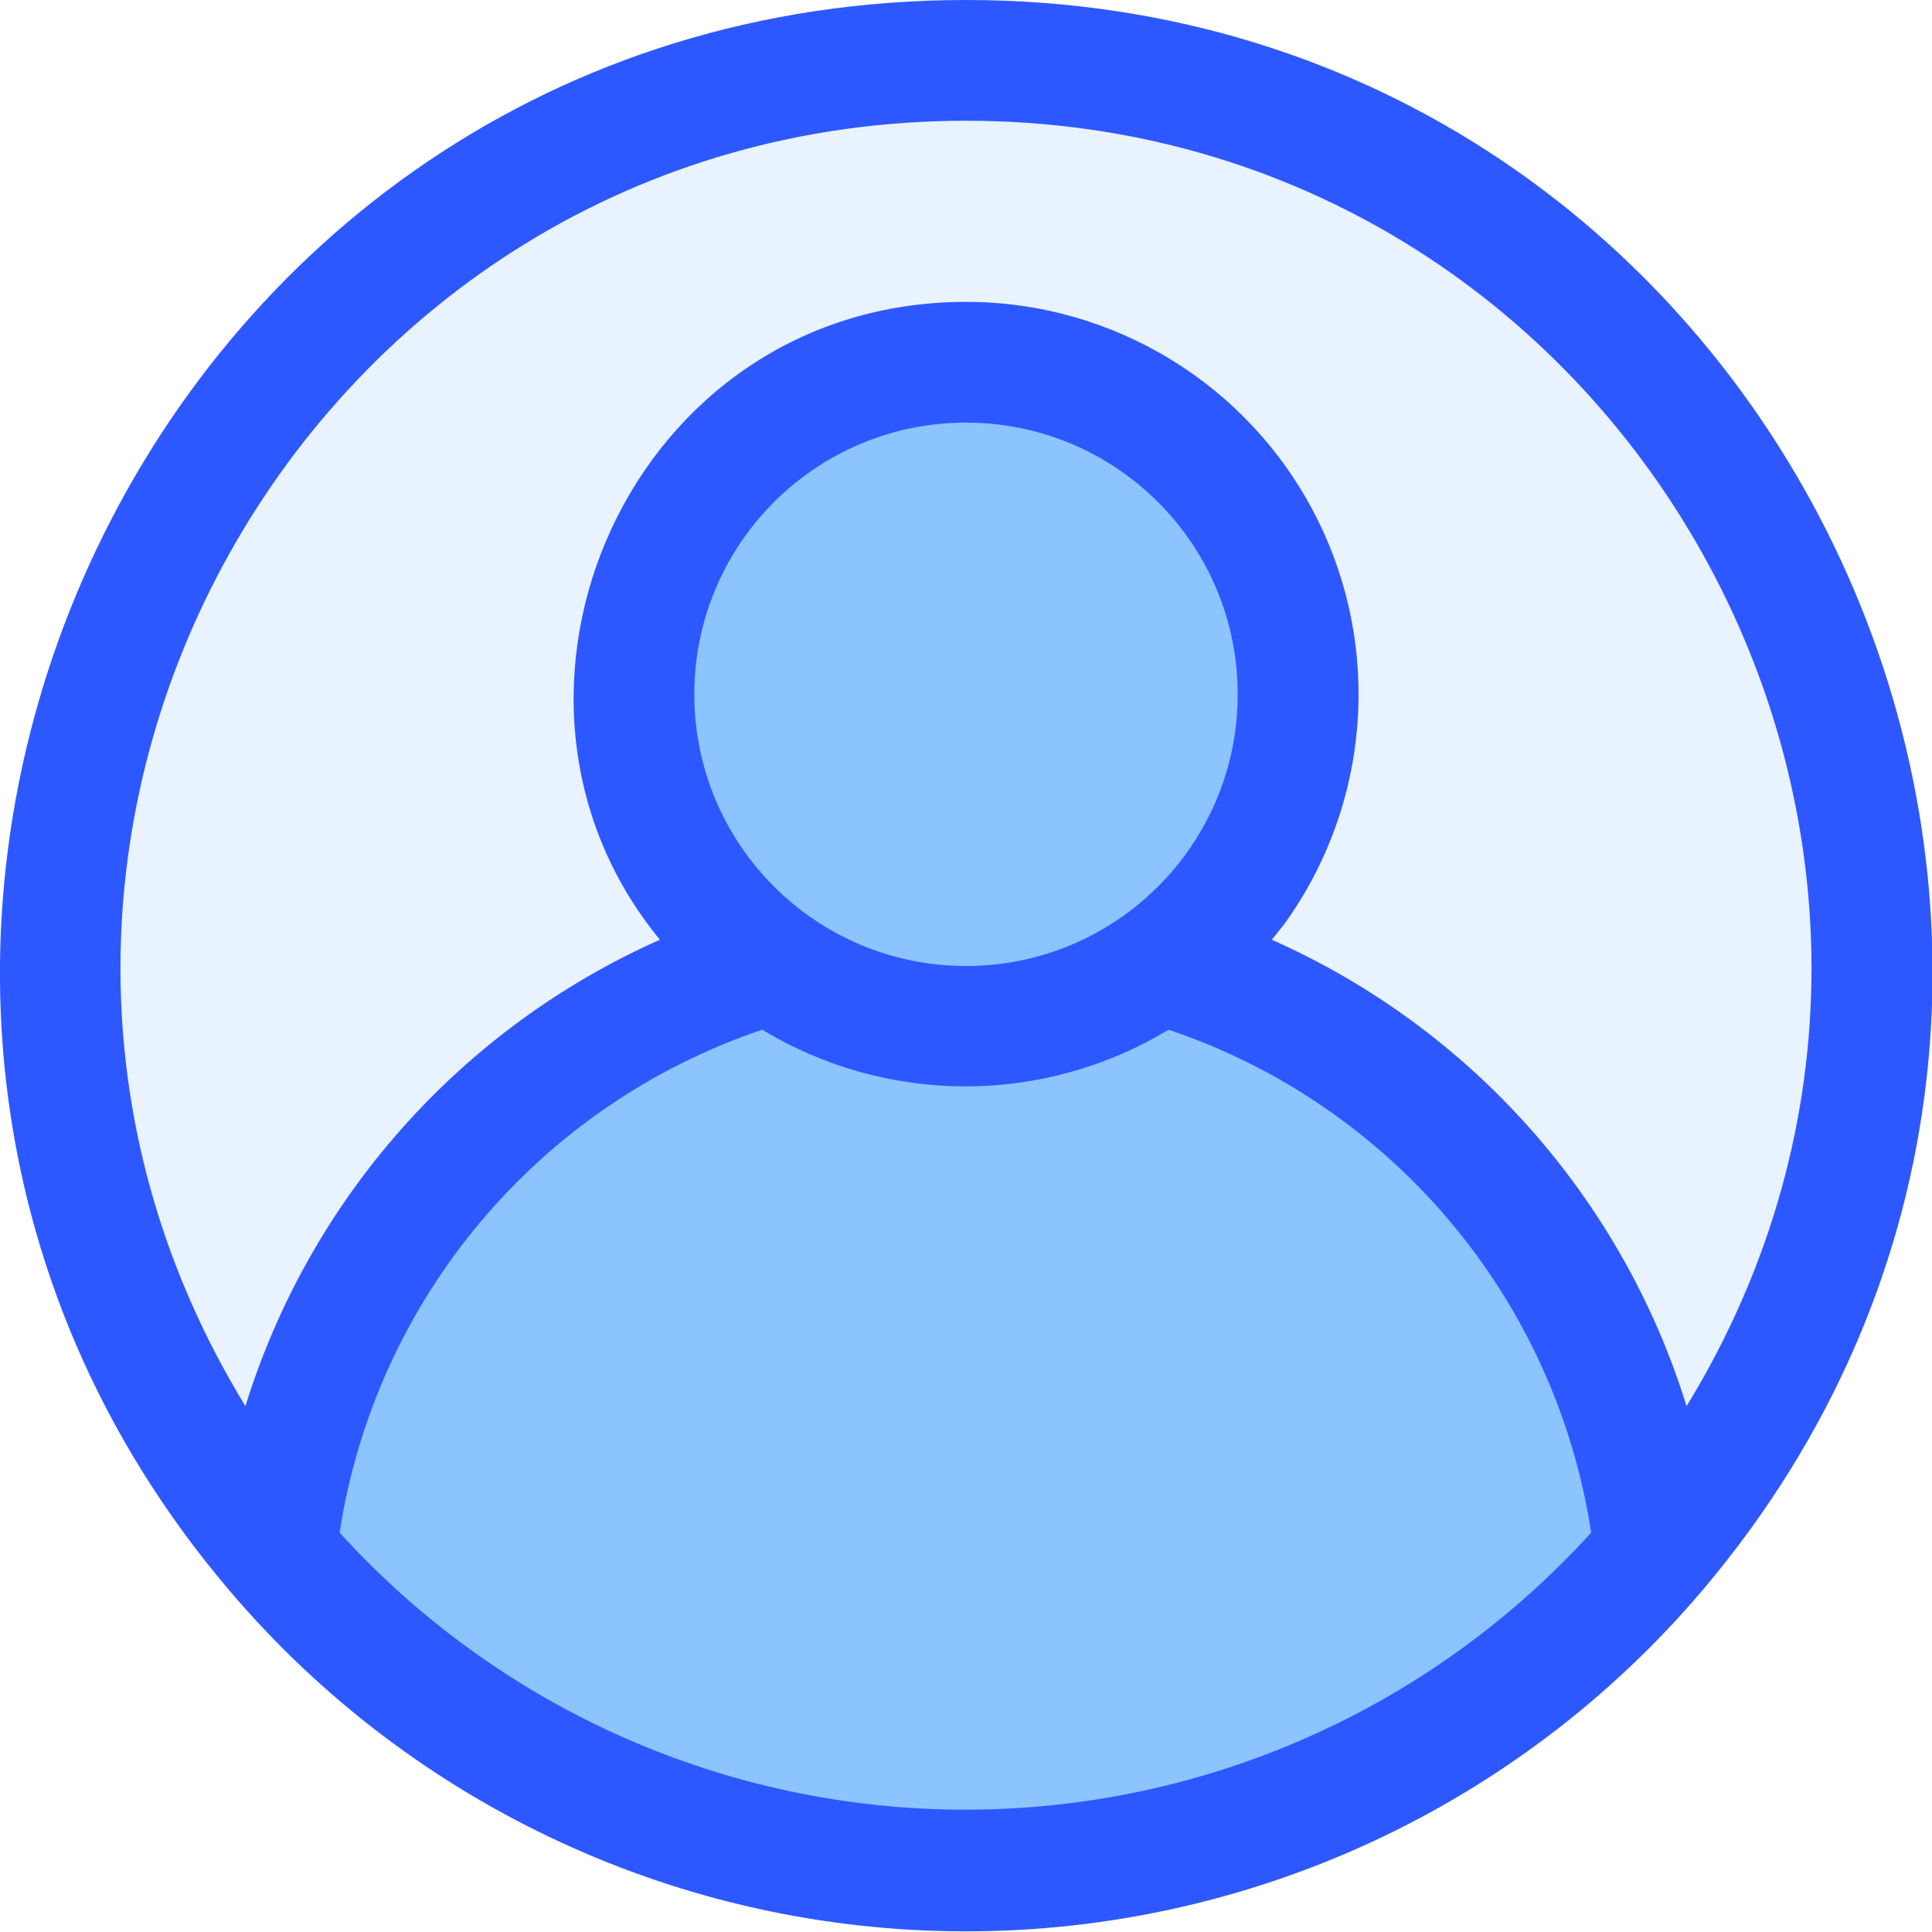
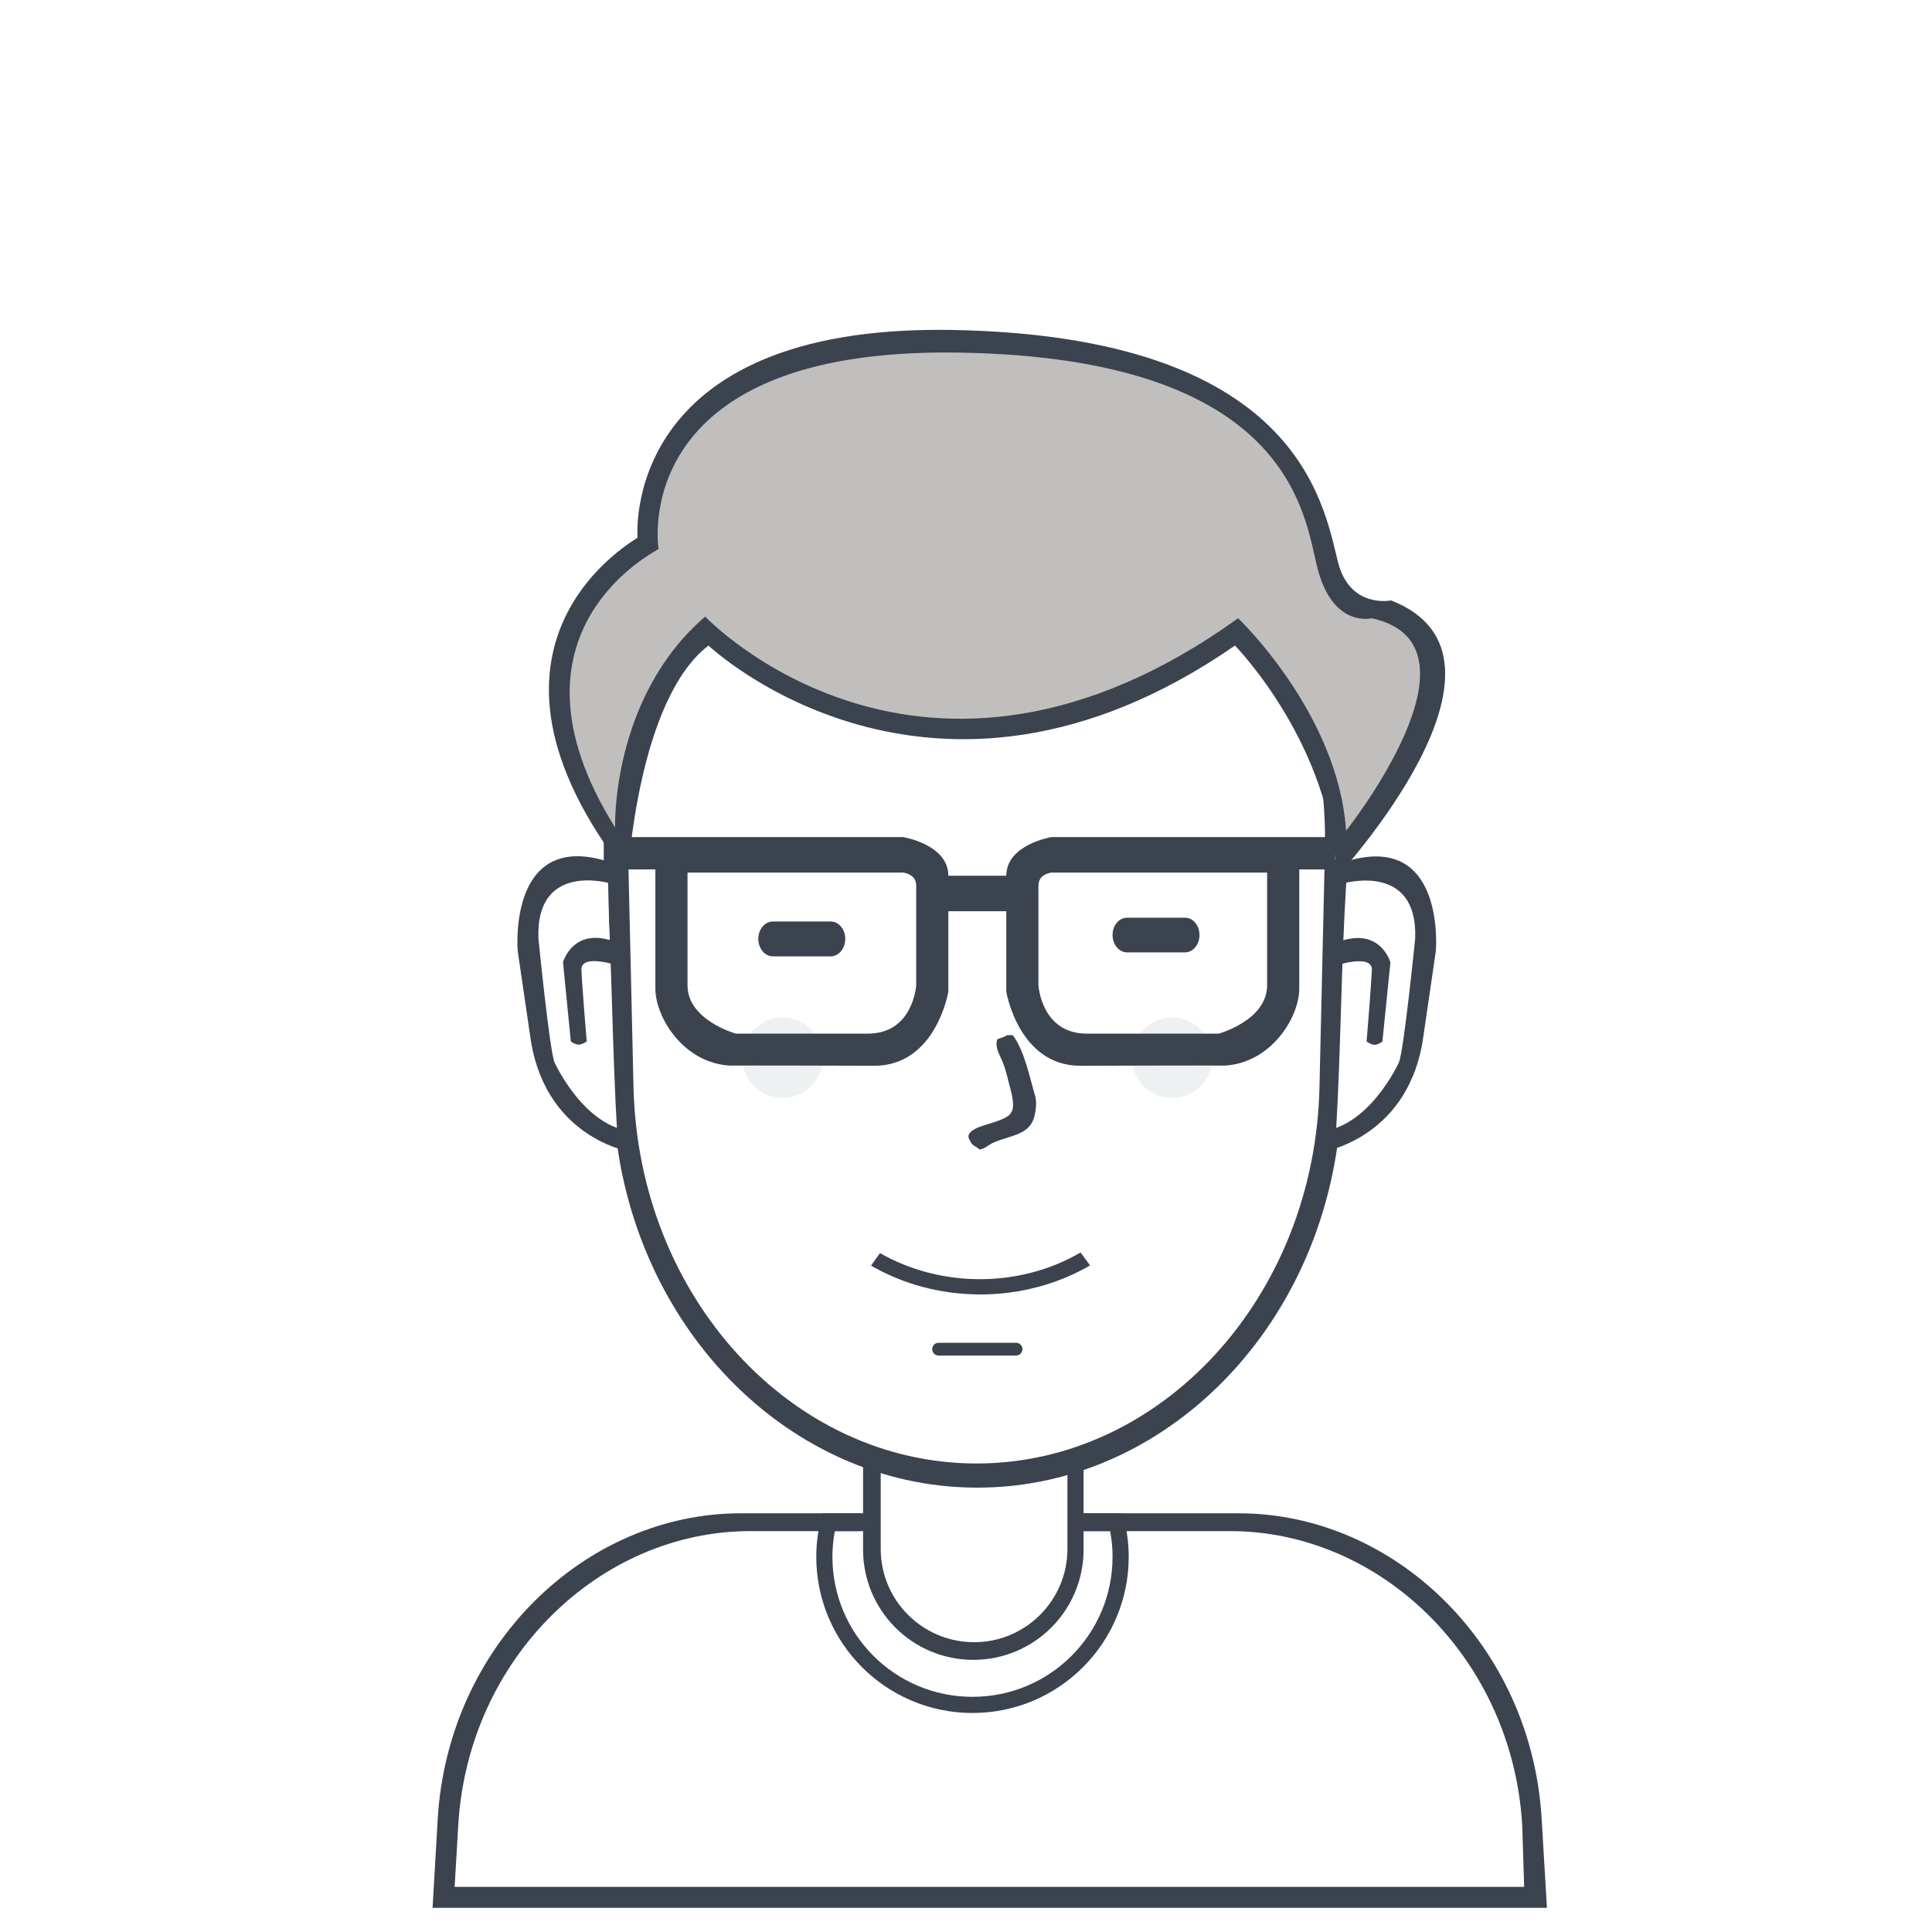
- <svg xmlns="http://www.w3.org/2000/svg" viewBox="0 0 64 64">
-   <defs>
-     <style>.cls-1{fill:#e8f3ff;}.cls-2{fill:#8bc4ff;}.cls-3{fill:#2e58ff;}</style>
-   </defs>
-   <g id="Profile">
-     <circle class="cls-1" cx="32" cy="32" r="30" />
-     <path class="cls-2" d="M54.85,51.42a30,30,0,0,1-45.7,0,23,23,0,0,1,45.7,0Z" />
-     <path class="cls-2" d="M43,23c0,10.5-13.59,15.14-19.9,6.46A10.7,10.7,0,0,1,21,23a11,11,0,0,1,22,0Z" />
-     <path class="cls-3" d="M32,0C4.57,0-9.84,32.21,7.61,52.7a32,32,0,0,0,48.77,0C74,31.93,59.16,0,32,0Zm0,4C53.84,4,67.24,28,55.87,46.58A25,25,0,0,0,42.13,31.13l.4-.5A13,13,0,0,0,32,10C20.88,10,15.18,23,21.86,31.13A25,25,0,0,0,8.13,46.58C-3.24,28,10.15,4,32,4ZM11.25,50.77a20.94,20.94,0,0,1,14-16.66,13,13,0,0,0,13.46,0,20.92,20.92,0,0,1,14,16.66A28,28,0,0,1,11.25,50.77ZM23,23a9,9,0,1,1,9,9A9,9,0,0,1,23,23Z" />
+ <svg xmlns="http://www.w3.org/2000/svg" width="50px" height="50px" viewBox="0 0 50 50" version="1.1">
+   <g id="surface1">
+     <path style=" stroke:none;fill-rule:nonzero;fill:rgb(100%,100%,100%);fill-opacity:1;" d="M 11.328 49.121 C 11.328 49.121 10.32 40.301 18.988 39.316 C 18.988 39.316 22.695 39.316 22.695 39.316 C 22.695 39.316 22.695 37.609 22.695 37.609 C 22.695 37.609 25.305 38.73 27.945 37.734 C 27.945 37.734 28.031 39.316 28.031 39.316 C 28.031 39.316 32.363 39.316 32.363 39.316 C 32.363 39.316 39.91 40.07 39.453 49.121 C 39.453 49.121 11.328 49.121 11.328 49.121 Z M 11.328 49.121 " />
+     <path style=" stroke:none;fill-rule:nonzero;fill:rgb(23.137%,26.275%,30.98%);fill-opacity:1;" d="M 39.52 49.375 C 39.52 49.375 11.734 49.375 11.734 49.375 C 11.734 49.375 11.195 49.375 11.195 49.375 C 11.195 49.375 11.328 47.074 11.328 47.074 C 11.594 42.59 15.129 39.164 19.172 39.164 C 19.172 39.164 22.25 39.164 22.25 39.164 C 22.25 39.164 22.25 39.625 22.25 39.625 C 22.25 39.625 19.418 39.625 19.418 39.625 C 15.52 39.625 12.113 42.918 11.859 47.238 C 11.859 47.238 11.766 48.832 11.766 48.832 C 11.766 48.832 39.445 48.832 39.445 48.832 C 39.445 48.832 39.395 47.238 39.395 47.238 C 39.141 42.918 35.734 39.625 31.836 39.625 C 31.836 39.625 28.043 39.625 28.043 39.625 C 28.043 39.625 28.043 39.164 28.043 39.164 C 28.043 39.164 32.055 39.164 32.055 39.164 C 36.102 39.164 39.637 42.59 39.898 47.074 C 39.898 47.074 40.035 49.375 40.035 49.375 C 40.035 49.375 39.52 49.375 39.52 49.375 Z M 39.52 49.375 " />
+     <path style=" stroke:none;fill-rule:nonzero;fill:rgb(23.137%,26.275%,30.98%);fill-opacity:1;" d="M 25.168 44.332 C 22.938 44.332 21.125 42.523 21.125 40.289 C 21.125 39.898 21.184 39.523 21.285 39.164 C 21.285 39.164 21.293 39.164 21.293 39.164 C 21.293 39.164 21.723 39.164 21.723 39.164 C 21.723 39.164 22.461 39.164 22.461 39.164 C 22.461 39.164 22.461 39.625 22.461 39.625 C 22.461 39.625 21.605 39.625 21.605 39.625 C 21.566 39.84 21.543 40.062 21.543 40.289 C 21.543 42.293 23.164 43.914 25.168 43.914 C 27.172 43.914 28.793 42.293 28.793 40.289 C 28.793 40.062 28.77 39.84 28.73 39.625 C 28.73 39.625 27.875 39.625 27.875 39.625 C 27.875 39.625 27.875 39.164 27.875 39.164 C 27.875 39.164 28.613 39.164 28.613 39.164 C 28.613 39.164 29.043 39.164 29.043 39.164 C 29.043 39.164 29.051 39.164 29.051 39.164 C 29.152 39.523 29.211 39.898 29.211 40.289 C 29.211 42.523 27.398 44.332 25.168 44.332 Z M 25.168 44.332 " />
+     <path style=" stroke:none;fill-rule:nonzero;fill:rgb(23.137%,26.275%,30.98%);fill-opacity:1;" d="M 22.793 37.516 C 22.793 37.516 22.793 40.086 22.793 40.086 C 22.793 41.418 23.875 42.5 25.211 42.5 C 26.543 42.5 27.625 41.418 27.625 40.086 C 27.625 40.086 27.625 37.566 27.625 37.566 C 27.766 37.523 27.906 37.477 28.043 37.43 C 28.043 37.43 28.043 40.102 28.043 40.102 C 28.043 41.68 26.766 42.957 25.188 42.957 C 23.613 42.957 22.336 41.68 22.336 40.102 C 22.336 40.102 22.336 37.348 22.336 37.348 C 22.484 37.41 22.637 37.465 22.793 37.516 Z M 22.793 37.516 " />
+     <path style=" stroke:none;fill-rule:nonzero;fill:rgb(100%,100%,100%);fill-opacity:1;" d="M 25.312 11.375 C 30.496 11.375 34.59 16.219 34.457 22.039 C 34.457 22.039 34.312 28.223 34.312 28.223 C 34.188 33.707 30.16 38.039 25.312 38.039 C 20.469 38.039 16.438 33.707 16.312 28.223 C 16.312 28.223 16.172 22.039 16.172 22.039 C 16.039 16.219 20.129 11.375 25.312 11.375 Z M 25.312 11.375 " />
+     <path style=" stroke:none;fill-rule:evenodd;fill:rgb(23.137%,26.275%,30.98%);fill-opacity:1;" d="M 34.871 21.848 C 34.871 21.848 34.723 28.281 34.723 28.281 C 34.594 33.988 30.371 38.5 25.293 38.5 C 20.215 38.5 15.992 33.988 15.863 28.281 C 15.863 28.281 15.715 21.848 15.715 21.848 C 15.574 15.789 19.863 10.75 25.293 10.75 C 30.723 10.75 35.012 15.789 34.871 21.848 Z M 25.273 11.414 C 20.16 11.414 16.125 16.223 16.254 21.996 C 16.254 21.996 16.395 28.133 16.395 28.133 C 16.52 33.574 20.492 37.875 25.273 37.875 C 30.055 37.875 34.027 33.574 34.148 28.133 C 34.148 28.133 34.289 21.996 34.289 21.996 C 34.422 16.223 30.387 11.414 25.273 11.414 Z M 25.273 11.414 " />
+     <path style=" stroke:none;fill-rule:nonzero;fill:rgb(23.137%,26.275%,30.98%);fill-opacity:1;" d="M 24.293 34.75 C 24.293 34.75 26.293 34.75 26.293 34.75 C 26.387 34.75 26.461 34.824 26.461 34.914 C 26.461 35.008 26.387 35.082 26.293 35.082 C 26.293 35.082 24.293 35.082 24.293 35.082 C 24.199 35.082 24.125 35.008 24.125 34.914 C 24.125 34.824 24.199 34.75 24.293 34.75 Z M 24.293 34.75 " />
+     <path style=" stroke:none;fill-rule:nonzero;fill:rgb(23.137%,26.275%,30.98%);fill-opacity:1;" d="M 22.543 32.754 C 22.543 32.754 22.773 32.43 22.773 32.43 C 23.52 32.855 24.406 33.105 25.359 33.105 C 26.32 33.105 27.215 32.852 27.965 32.414 C 27.965 32.414 28.211 32.75 28.211 32.75 C 27.391 33.223 26.418 33.5 25.375 33.5 C 24.332 33.5 23.359 33.227 22.543 32.754 Z M 22.543 32.754 " />
+     <path style=" stroke:none;fill-rule:nonzero;fill:rgb(100%,100%,100%);fill-opacity:1;" d="M 15.703 22.785 C 15.703 22.785 15.602 22.703 15.41 22.645 C 15.316 22.613 15.195 22.59 15.062 22.582 C 15.027 22.582 14.992 22.582 14.957 22.582 C 14.922 22.582 14.887 22.586 14.848 22.59 C 14.773 22.598 14.699 22.613 14.621 22.633 C 14.312 22.723 14 22.938 13.816 23.379 C 13.723 23.602 13.66 23.883 13.645 24.23 C 13.641 24.316 13.641 24.41 13.641 24.508 C 13.645 24.602 13.648 24.703 13.656 24.809 C 13.672 25.02 13.699 25.25 13.742 25.5 C 13.742 25.5 13.703 26.262 13.977 27.133 C 14.23 27.984 14.844 29.031 15.973 29.332 C 15.844 27.168 15.84 24.961 15.703 22.785 Z M 15.703 22.785 " />
+     <path style=" stroke:none;fill-rule:nonzero;fill:rgb(23.137%,26.275%,30.98%);fill-opacity:1;" d="M 15.832 22.871 C 15.832 22.871 13.863 22.262 13.934 24.285 C 13.934 24.285 14.227 27.223 14.352 27.496 C 14.352 27.496 15.125 29.203 16.402 29.281 C 17.652 29.355 16.402 29.281 16.402 29.281 C 16.402 29.281 16.418 29.832 16.418 29.832 C 16.418 29.832 14.176 29.543 13.742 26.957 C 13.742 26.957 13.398 24.609 13.398 24.609 C 13.398 24.609 13.133 21.496 15.711 22.289 C 18.223 23.059 15.711 22.289 15.711 22.289 C 15.711 22.289 15.832 22.871 15.832 22.871 " />
+     <path style=" stroke:none;fill-rule:nonzero;fill:rgb(23.137%,26.275%,30.98%);fill-opacity:1;" d="M 15.184 26.953 C 15.184 26.953 15.07 27.035 14.977 27.035 C 14.883 27.035 14.773 26.953 14.773 26.953 C 14.773 26.953 14.57 24.902 14.57 24.902 C 14.57 24.902 14.852 23.895 16.043 24.426 C 16.043 24.426 16.07 25.012 16.07 25.012 C 16.07 25.012 15.023 24.645 15.047 25.105 C 15.066 25.547 15.184 26.953 15.184 26.953 Z M 15.184 26.953 " />
+     <path style=" stroke:none;fill-rule:nonzero;fill:rgb(100%,100%,100%);fill-opacity:1;" d="M 34.844 22.789 C 34.848 22.789 34.949 22.707 35.141 22.648 C 35.234 22.617 35.355 22.594 35.492 22.586 C 35.523 22.586 35.559 22.586 35.594 22.586 C 35.629 22.59 35.668 22.59 35.703 22.594 C 35.777 22.602 35.855 22.617 35.934 22.637 C 36.242 22.727 36.559 22.941 36.742 23.387 C 36.836 23.605 36.898 23.887 36.914 24.234 C 36.918 24.32 36.918 24.414 36.918 24.512 C 36.914 24.605 36.91 24.707 36.902 24.812 C 36.887 25.023 36.855 25.254 36.812 25.504 C 36.816 25.504 36.855 26.262 36.582 27.133 C 36.324 27.988 35.711 29.035 34.574 29.332 C 34.703 27.168 34.707 24.965 34.844 22.789 Z M 34.844 22.789 " />
+     <path style=" stroke:none;fill-rule:nonzero;fill:rgb(23.137%,26.275%,30.98%);fill-opacity:1;" d="M 34.715 22.875 C 34.715 22.875 36.695 22.266 36.625 24.289 C 36.625 24.289 36.328 27.227 36.203 27.496 C 36.203 27.496 35.426 29.207 34.141 29.281 C 32.887 29.355 34.141 29.281 34.141 29.281 C 34.141 29.281 34.125 29.832 34.125 29.832 C 34.125 29.832 36.379 29.543 36.816 26.961 C 36.816 26.961 37.16 24.609 37.16 24.609 C 37.16 24.609 37.426 21.504 34.84 22.293 C 32.316 23.062 34.84 22.293 34.84 22.293 C 34.84 22.293 34.715 22.875 34.715 22.875 " />
+     <path style=" stroke:none;fill-rule:nonzero;fill:rgb(23.137%,26.275%,30.98%);fill-opacity:1;" d="M 35.367 26.953 C 35.367 26.953 35.48 27.039 35.574 27.039 C 35.668 27.039 35.777 26.953 35.777 26.953 C 35.777 26.953 35.984 24.906 35.984 24.906 C 35.984 24.906 35.703 23.898 34.504 24.43 C 34.504 24.43 34.477 25.016 34.477 25.016 C 34.477 25.016 35.527 24.648 35.504 25.109 C 35.484 25.551 35.367 26.953 35.367 26.953 Z M 35.367 26.953 " />
+     <path style=" stroke:none;fill-rule:evenodd;fill:rgb(23.137%,26.275%,30.98%);fill-opacity:1;" d="M 26.062 26.789 C 26.113 26.789 26.16 26.789 26.211 26.789 C 26.512 27.199 26.633 27.828 26.793 28.375 C 26.844 28.543 26.793 28.836 26.75 28.957 C 26.594 29.395 26.098 29.387 25.688 29.582 C 25.578 29.633 25.496 29.727 25.355 29.75 C 25.262 29.668 25.152 29.652 25.105 29.52 C 24.992 29.363 25.137 29.27 25.25 29.207 C 25.457 29.098 26.094 28.988 26.168 28.789 C 26.262 28.684 26.199 28.363 26.168 28.25 C 26.086 27.961 26.047 27.719 25.938 27.457 C 25.867 27.285 25.738 27.102 25.812 26.895 C 25.875 26.867 26.012 26.836 26.062 26.789 Z M 26.062 26.789 " />
+     <path style=" stroke:none;fill-rule:nonzero;fill:rgb(23.137%,26.275%,30.98%);fill-opacity:1;" d="M 20 23.848 C 20 23.848 21.5 23.848 21.5 23.848 C 21.707 23.848 21.875 24.051 21.875 24.297 C 21.875 24.547 21.707 24.75 21.5 24.75 C 21.5 24.75 20 24.75 20 24.75 C 19.793 24.75 19.625 24.547 19.625 24.297 C 19.625 24.051 19.793 23.848 20 23.848 Z M 20 23.848 " />
+     <path style=" stroke:none;fill-rule:nonzero;fill:rgb(23.137%,26.275%,30.98%);fill-opacity:1;" d="M 29.168 23.75 C 29.168 23.75 30.668 23.75 30.668 23.75 C 30.875 23.75 31.043 23.949 31.043 24.199 C 31.043 24.445 30.875 24.648 30.668 24.648 C 30.668 24.648 29.168 24.648 29.168 24.648 C 28.961 24.648 28.793 24.445 28.793 24.199 C 28.793 23.949 28.961 23.75 29.168 23.75 Z M 29.168 23.75 " />
+     <path style=" stroke:none;fill-rule:nonzero;fill:rgb(92.941%,94.51%,94.51%);fill-opacity:1;" d="M 30.336 26.332 C 30.91 26.332 31.375 26.797 31.375 27.375 C 31.375 27.949 30.91 28.414 30.336 28.414 C 29.758 28.414 29.293 27.949 29.293 27.375 C 29.293 26.797 29.758 26.332 30.336 26.332 Z M 30.336 26.332 " />
+     <path style=" stroke:none;fill-rule:nonzero;fill:rgb(92.941%,94.51%,94.51%);fill-opacity:1;" d="M 20.25 26.332 C 20.828 26.332 21.293 26.797 21.293 27.375 C 21.293 27.949 20.828 28.414 20.25 28.414 C 19.676 28.414 19.211 27.949 19.211 27.375 C 19.211 26.797 19.676 26.332 20.25 26.332 Z M 20.25 26.332 " />
+     <path style=" stroke:none;fill-rule:evenodd;fill:rgb(23.137%,26.275%,30.98%);fill-opacity:1;" d="M 33.625 22.5 C 33.625 22.5 33.625 25.582 33.625 25.582 C 33.625 26.336 32.891 27.512 31.695 27.578 C 31.52 27.57 27.961 27.582 27.961 27.582 C 26.359 27.582 26.043 25.664 26.043 25.664 C 26.043 25.664 26.043 23.582 26.043 23.582 C 26.043 23.582 24.543 23.582 24.543 23.582 C 24.543 23.582 24.543 25.664 24.543 25.664 C 24.543 25.664 24.227 27.582 22.625 27.582 C 22.625 27.582 19.066 27.57 18.891 27.578 C 17.695 27.512 16.961 26.336 16.961 25.582 C 16.961 25.582 16.961 22.5 16.961 22.5 C 16.961 22.5 15.625 22.5 15.625 22.5 C 15.625 22.5 15.625 21.664 15.625 21.664 C 15.625 21.664 23.375 21.664 23.375 21.664 C 23.375 21.664 24.543 21.855 24.543 22.664 C 24.543 22.664 26.043 22.664 26.043 22.664 C 26.043 21.855 27.211 21.664 27.211 21.664 C 27.211 21.664 34.961 21.664 34.961 21.664 C 34.961 21.664 34.961 22.5 34.961 22.5 C 34.961 22.5 33.625 22.5 33.625 22.5 Z M 23.711 22.914 C 23.711 22.617 23.375 22.582 23.375 22.582 C 23.375 22.582 17.793 22.582 17.793 22.582 C 17.793 22.582 17.793 25.5 17.793 25.5 C 17.793 26.406 19.043 26.75 19.043 26.75 C 19.043 26.75 22.461 26.75 22.461 26.75 C 23.637 26.75 23.711 25.5 23.711 25.5 C 23.711 25.5 23.711 23.211 23.711 22.914 Z M 32.793 22.582 C 32.793 22.582 27.211 22.582 27.211 22.582 C 27.211 22.582 26.875 22.617 26.875 22.914 C 26.875 23.211 26.875 25.5 26.875 25.5 C 26.875 25.5 26.949 26.75 28.125 26.75 C 28.125 26.75 31.543 26.75 31.543 26.75 C 31.543 26.75 32.793 26.406 32.793 25.5 C 32.793 25.5 32.793 22.582 32.793 22.582 Z M 31.625 27.582 C 31.648 27.582 31.672 27.578 31.695 27.578 C 31.711 27.578 31.695 27.582 31.625 27.582 Z M 18.891 27.578 C 18.914 27.578 18.938 27.582 18.961 27.582 C 18.891 27.582 18.875 27.578 18.891 27.578 Z M 18.891 27.578 " />
+     <path style=" stroke:none;fill-rule:nonzero;fill:rgb(75.686%,74.902%,74.118%);fill-opacity:1;" d="M 16.227 22.398 C 16.227 22.398 15.855 18.43 18.293 16.332 C 18.293 16.332 24.09 22.027 31.961 16.332 C 31.961 16.332 34.789 19.16 34.543 22.25 C 34.543 22.25 39.312 16.777 35.625 15.75 C 35.625 15.75 34.719 16.012 34.375 14.664 C 34.035 13.316 33.398 8.965 24.793 8.832 C 16.188 8.699 16.793 14 16.793 14 C 16.82 14.016 12.012 16.352 16.227 22.398 Z M 16.227 22.398 " />
+     <path style=" stroke:none;fill-rule:evenodd;fill:rgb(23.137%,26.275%,30.98%);fill-opacity:1;" d="M 34.586 22.707 C 34.484 19.281 31.961 16.707 31.961 16.707 C 24.09 22.16 18.336 16.707 18.336 16.707 C 16.492 18.117 16.25 22.664 16.25 22.664 C 11.496 16.598 16.527 13.934 16.5 13.914 C 16.5 13.914 16.02 8.395 24.625 8.539 C 33.59 8.695 34.242 13.012 34.625 14.539 C 34.93 15.762 36 15.539 36 15.539 C 39.832 17.027 34.586 22.707 34.586 22.707 Z M 35.5 16 C 35.5 16 34.48 16.266 34.086 14.664 C 33.75 13.316 33.398 9.254 24.793 9.125 C 16.188 8.992 17.043 14.207 17.043 14.207 C 17.07 14.223 12.719 16.293 15.918 21.414 C 15.918 21.414 15.812 18.055 18.25 15.957 C 18.25 15.957 23.859 21.879 32.043 16 C 32.043 16 34.637 18.469 34.836 21.5 C 34.836 21.5 38.66 16.691 35.5 16 Z M 35.5 16 " />
  </g>
</svg>
